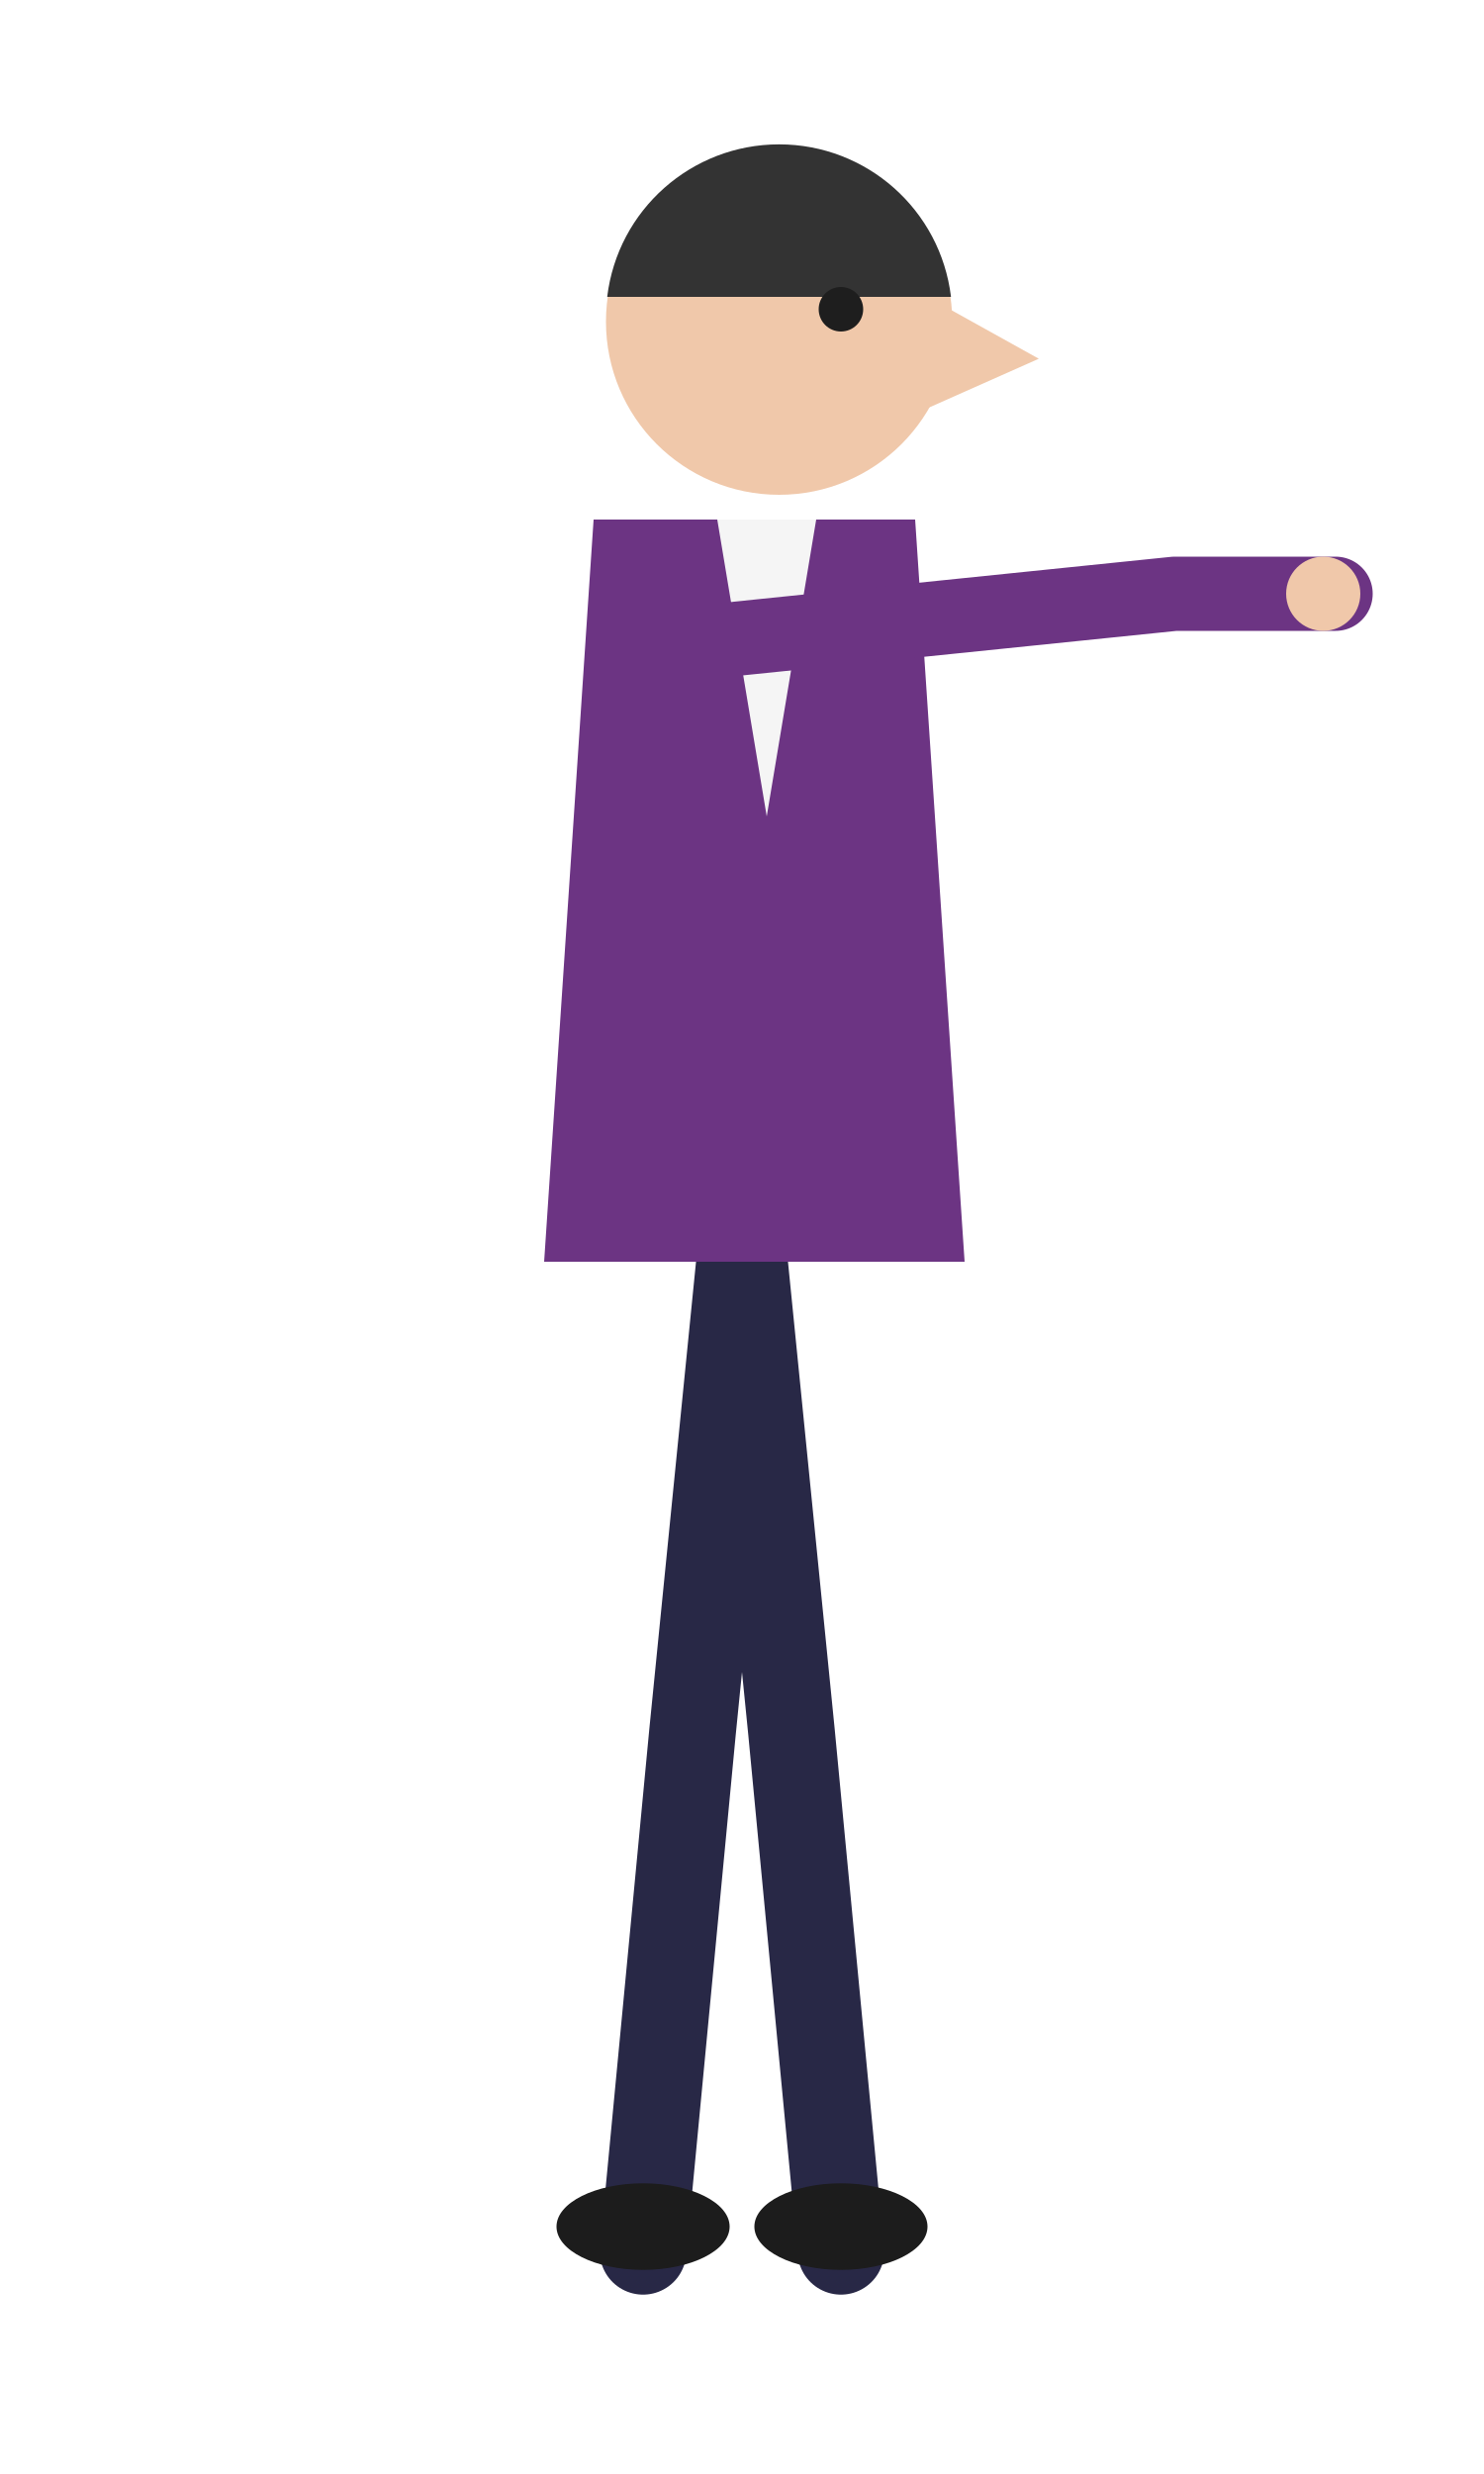
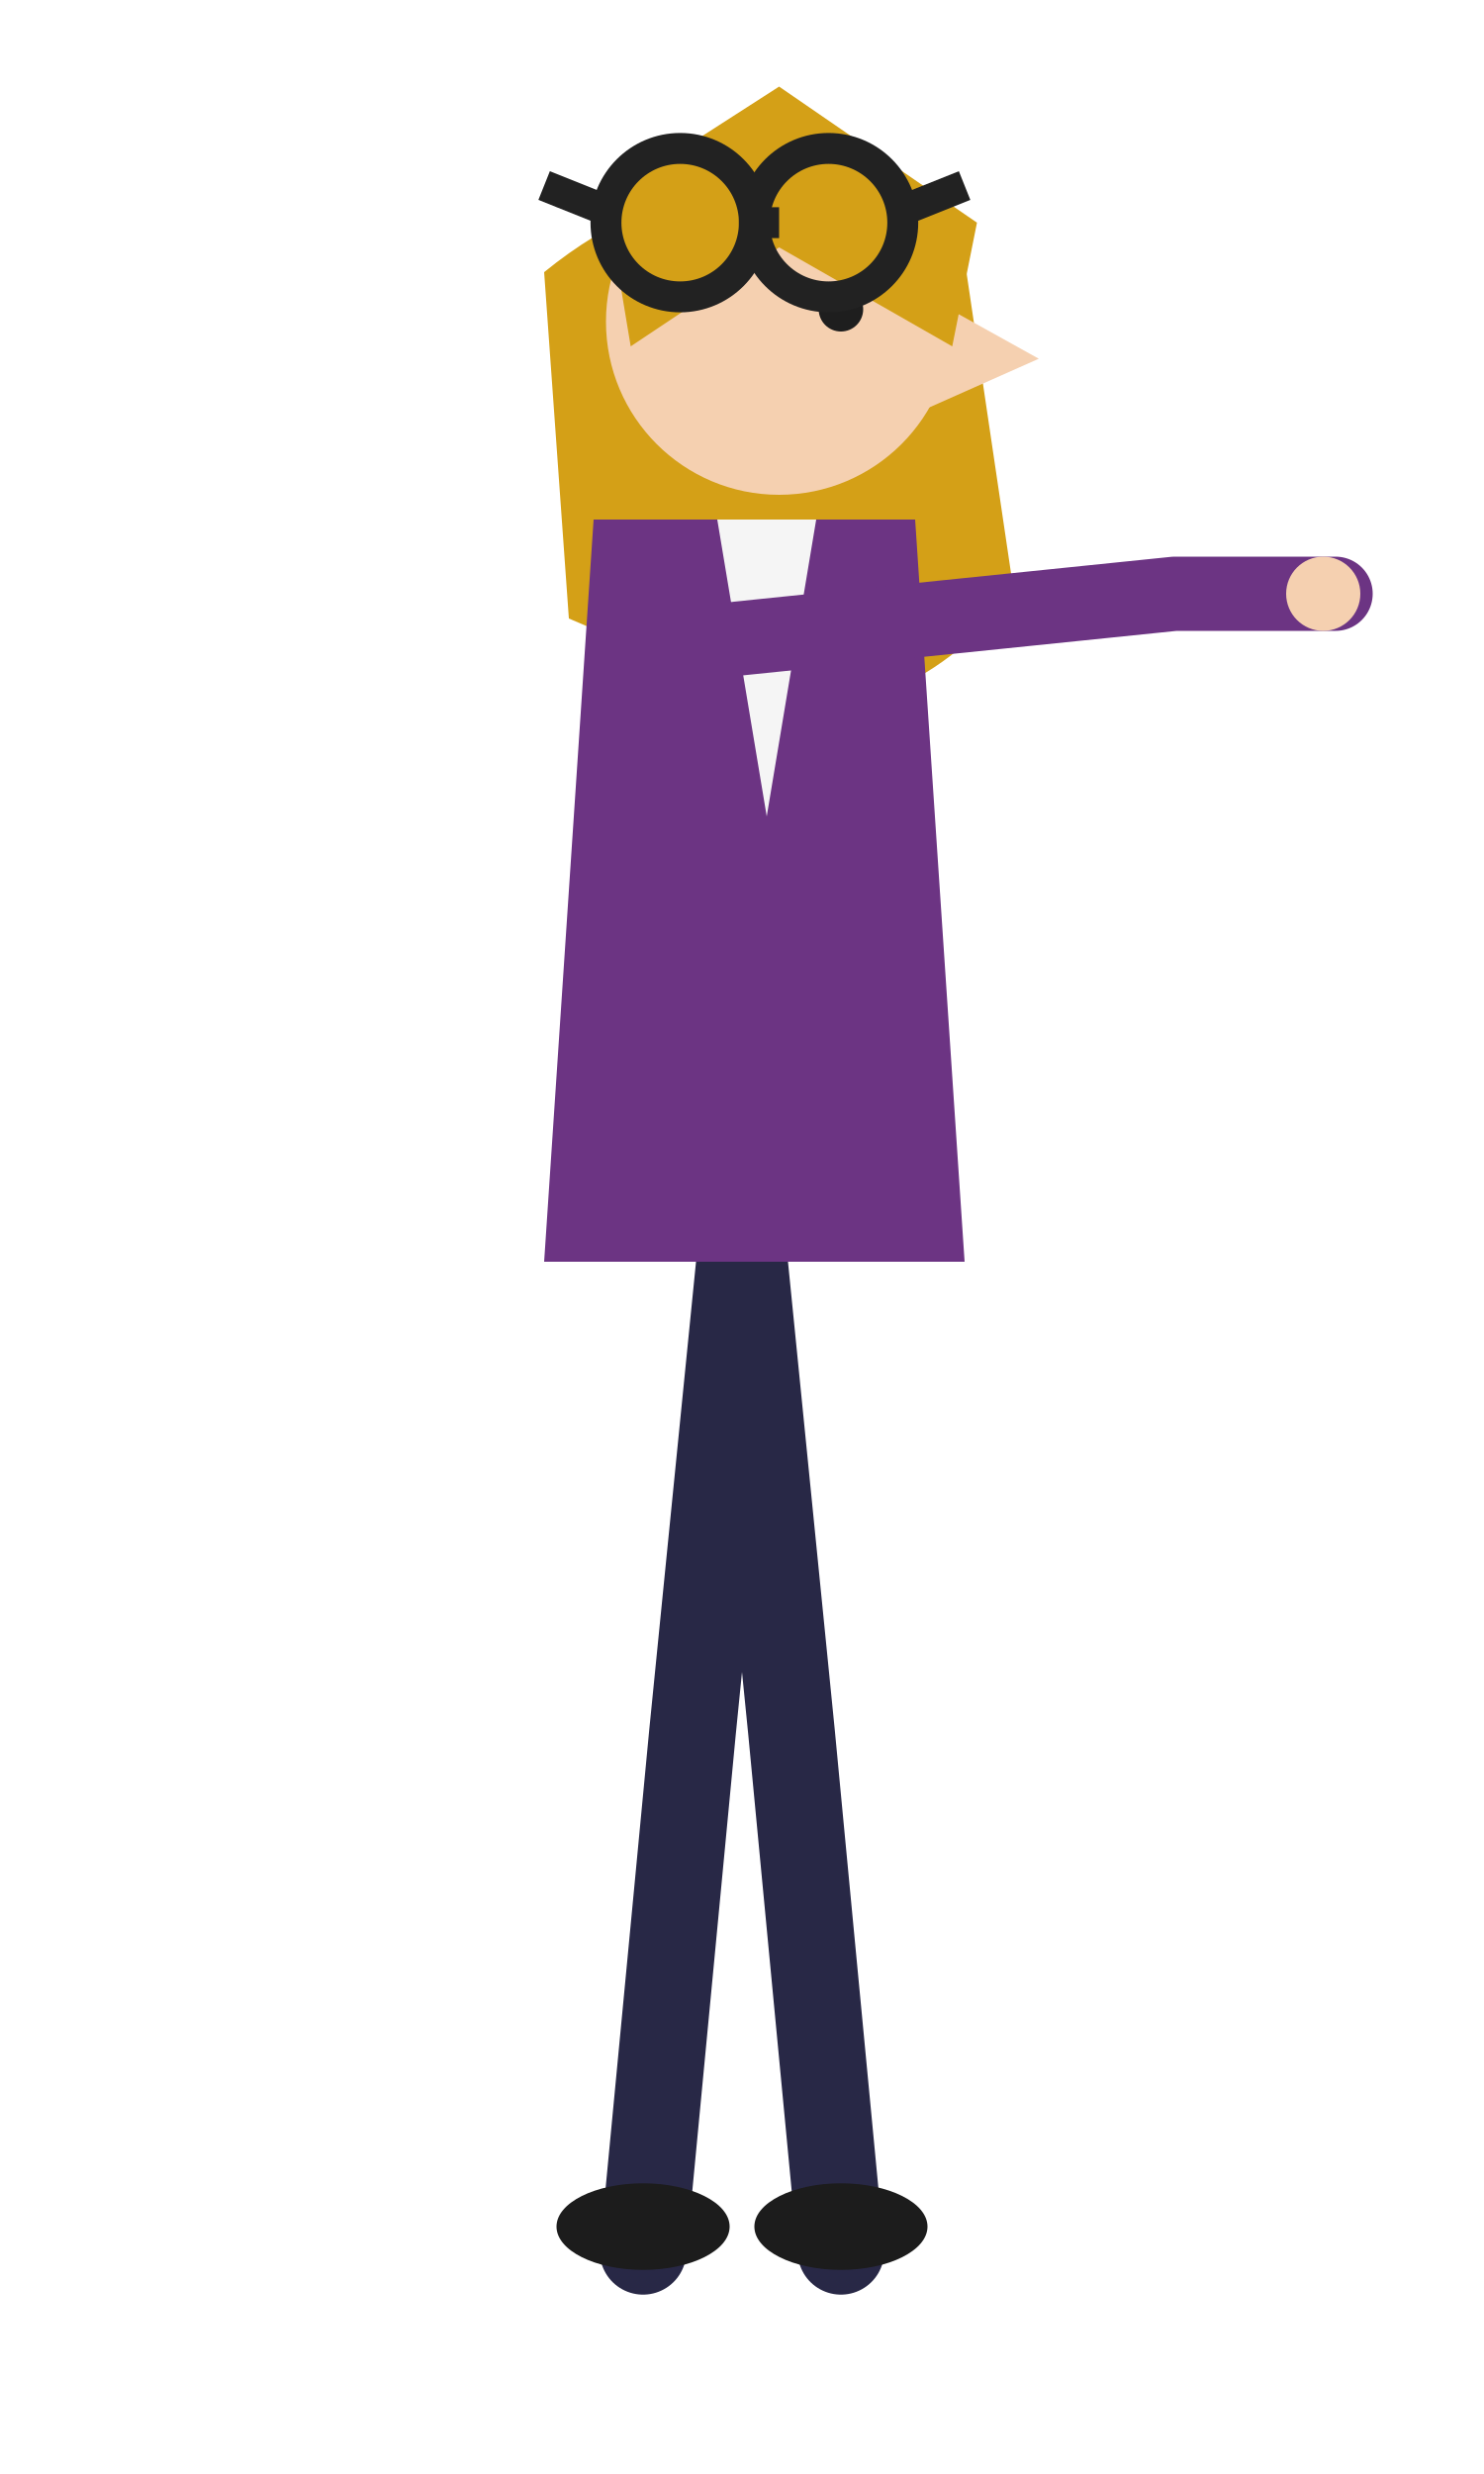
<svg xmlns="http://www.w3.org/2000/svg" viewBox="0 0 120 200" width="120" height="200">
+   <path d="M44 22 Q60 9 78 21 L82 48 Q72 60 60 56 L46 50 Z" fill="#d4a017" />
  <g stroke="#282846" stroke-width="7" stroke-linecap="round" fill="none" stroke-linejoin="round">
    <path d="M60 100 L64 140 L68 182 M60 100 L56 140 L52 182" />
  </g>
  <ellipse cx="68" cy="180" rx="7" ry="3.5" fill="#1c1c1c" />
  <ellipse cx="52" cy="180" rx="7" ry="3.5" fill="#1c1c1c" />
  <path d="M48 42 L74 42 L78 102 L44 102 Z" fill="#6c3483" />
  <path d="M58 42 L66 42 L62 66 Z" fill="#f5f5f5" />
  <g stroke="#6c3483" stroke-width="6" stroke-linecap="round" fill="none">
    <path d="M56 52 L95 48 M95 48 L108 48" />
  </g>
-   <circle cx="107" cy="48" r="3" fill="#f0c8aa" />
-   <circle cx="63" cy="26" r="14" fill="#f0c8aa" />
-   <path d="M75 24 L84 29 L75 33 Z" fill="#f0c8aa" />
-   <path d="M49.1 24 A14 14 0 0 1 76.9 24 Z" fill="#333" />
+   <circle cx="107" cy="48" r="3" fill="#f5d0b0" />
+   <circle cx="63" cy="26" r="14" fill="#f5d0b0" />
+   <path d="M75 24 L84 29 L75 33 Z" fill="#f5d0b0" />
+   <path d="M49 16 L63 7 L79 18 L77 28 L63 20 L51 28 Z" fill="#d4a017" />
  <circle cx="68" cy="25" r="1.8" fill="#1e1e1e" />
+   <g stroke="#222" stroke-width="2.5" fill="none">
+     <circle cx="55" cy="18" r="6" />
+     <circle cx="67" cy="18" r="6" />
+     <path d="M61 18 L63 18 M49 17 L44 15 M73 17 L78 15" />
+   </g>
</svg>
